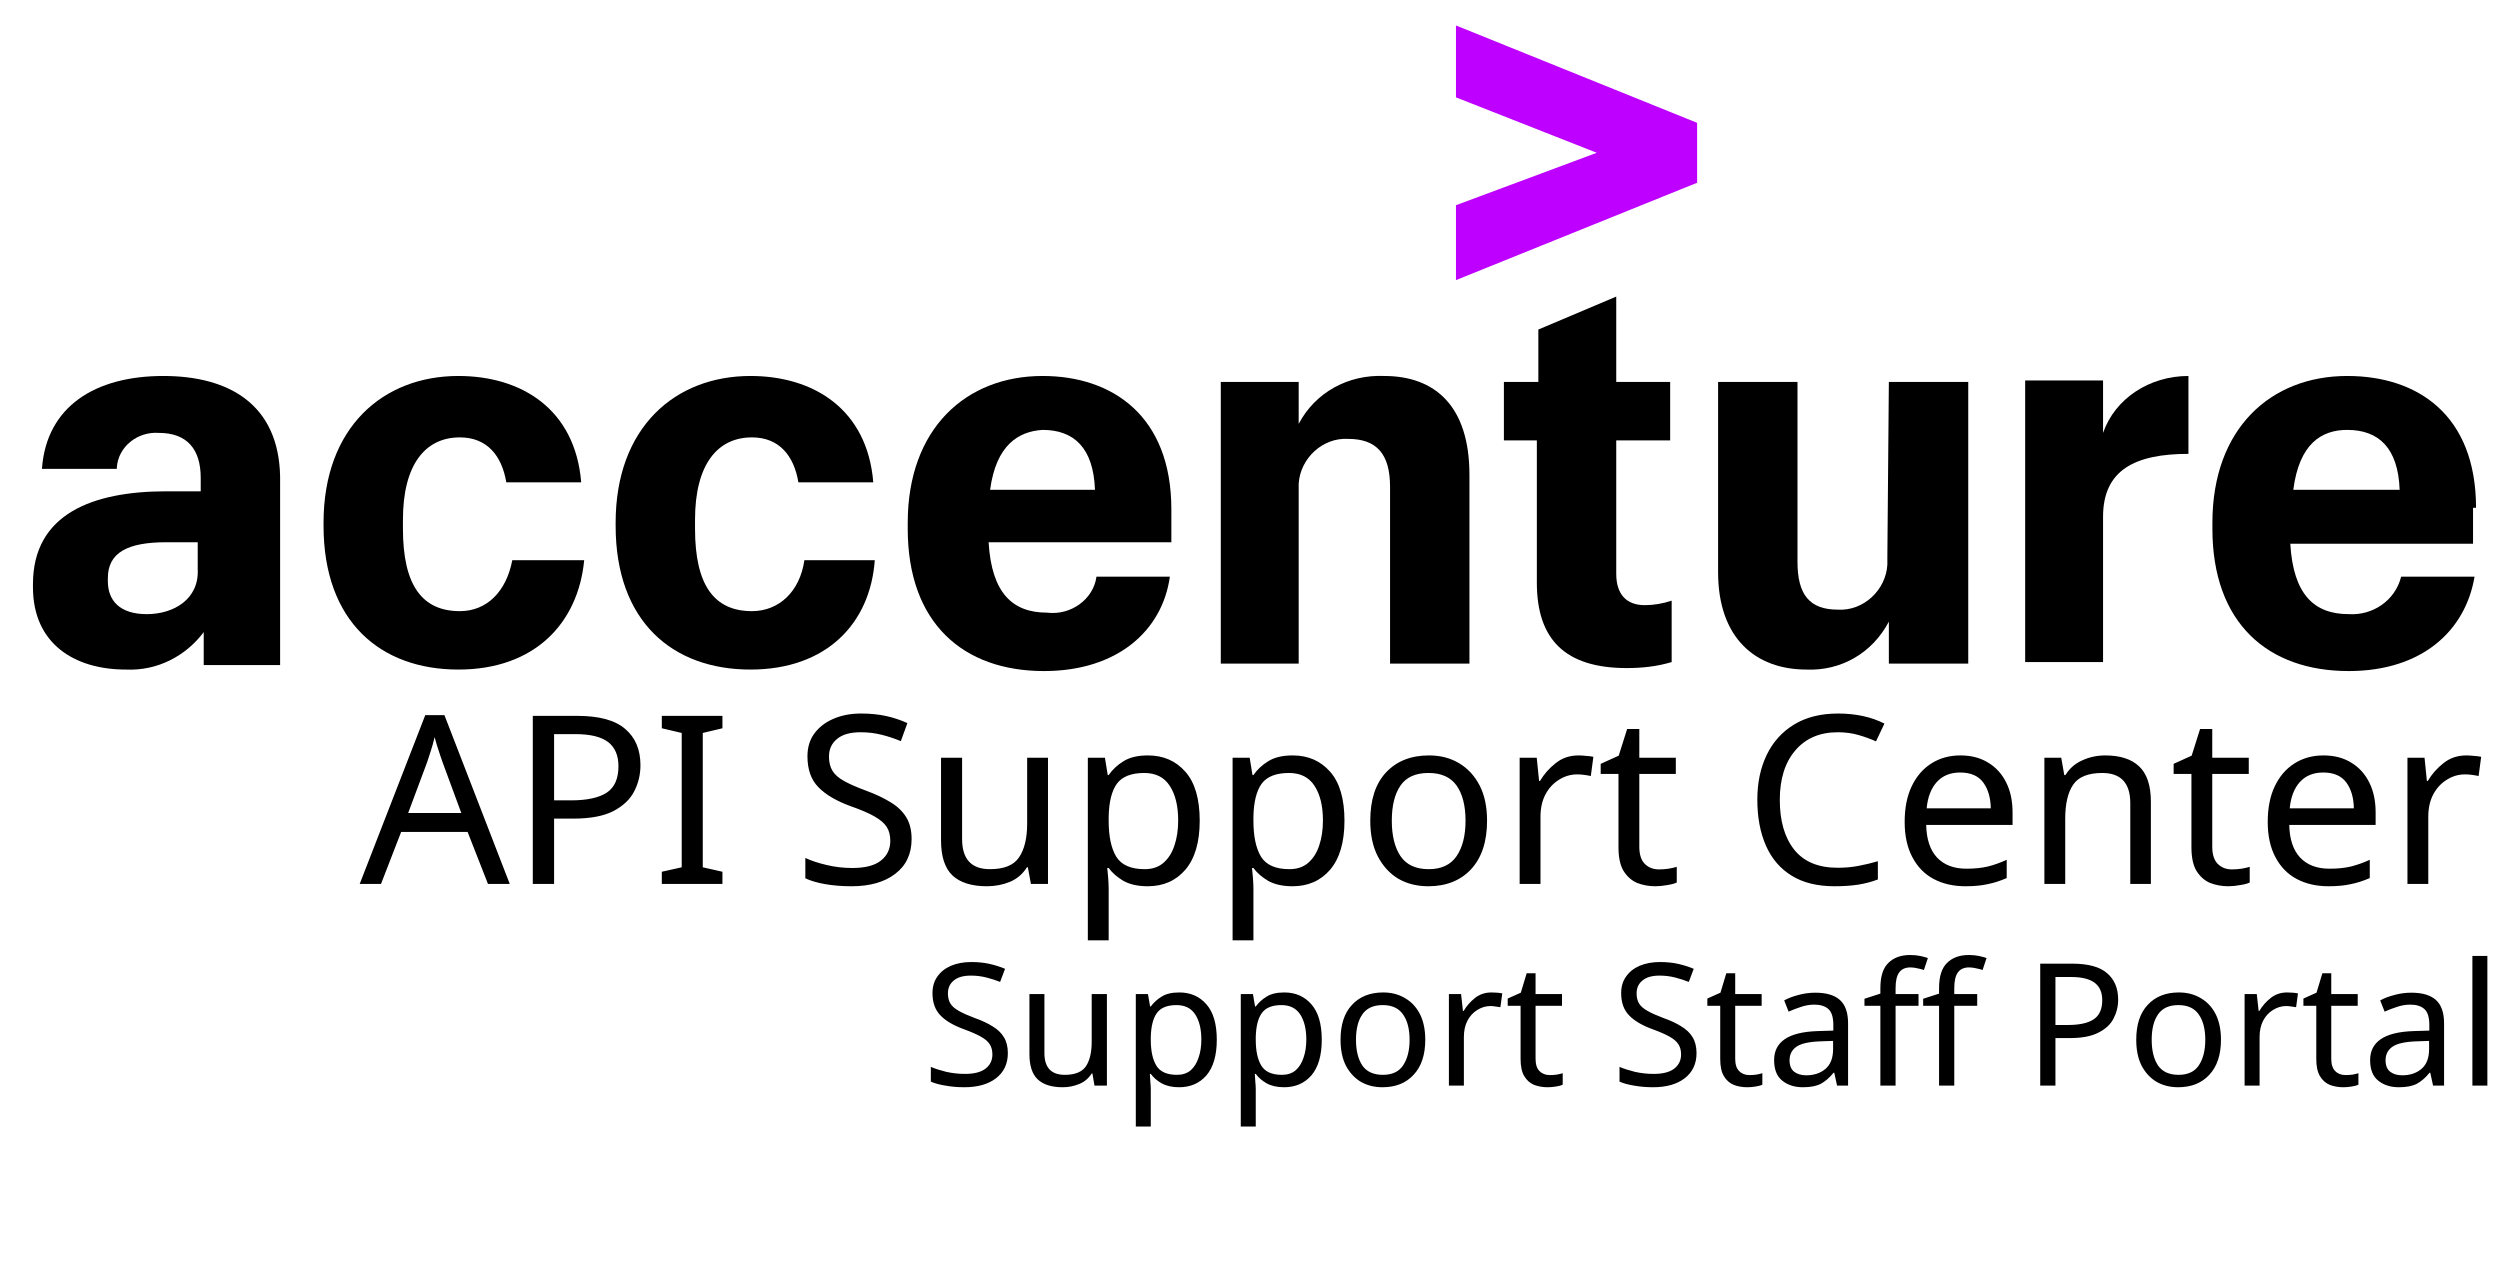
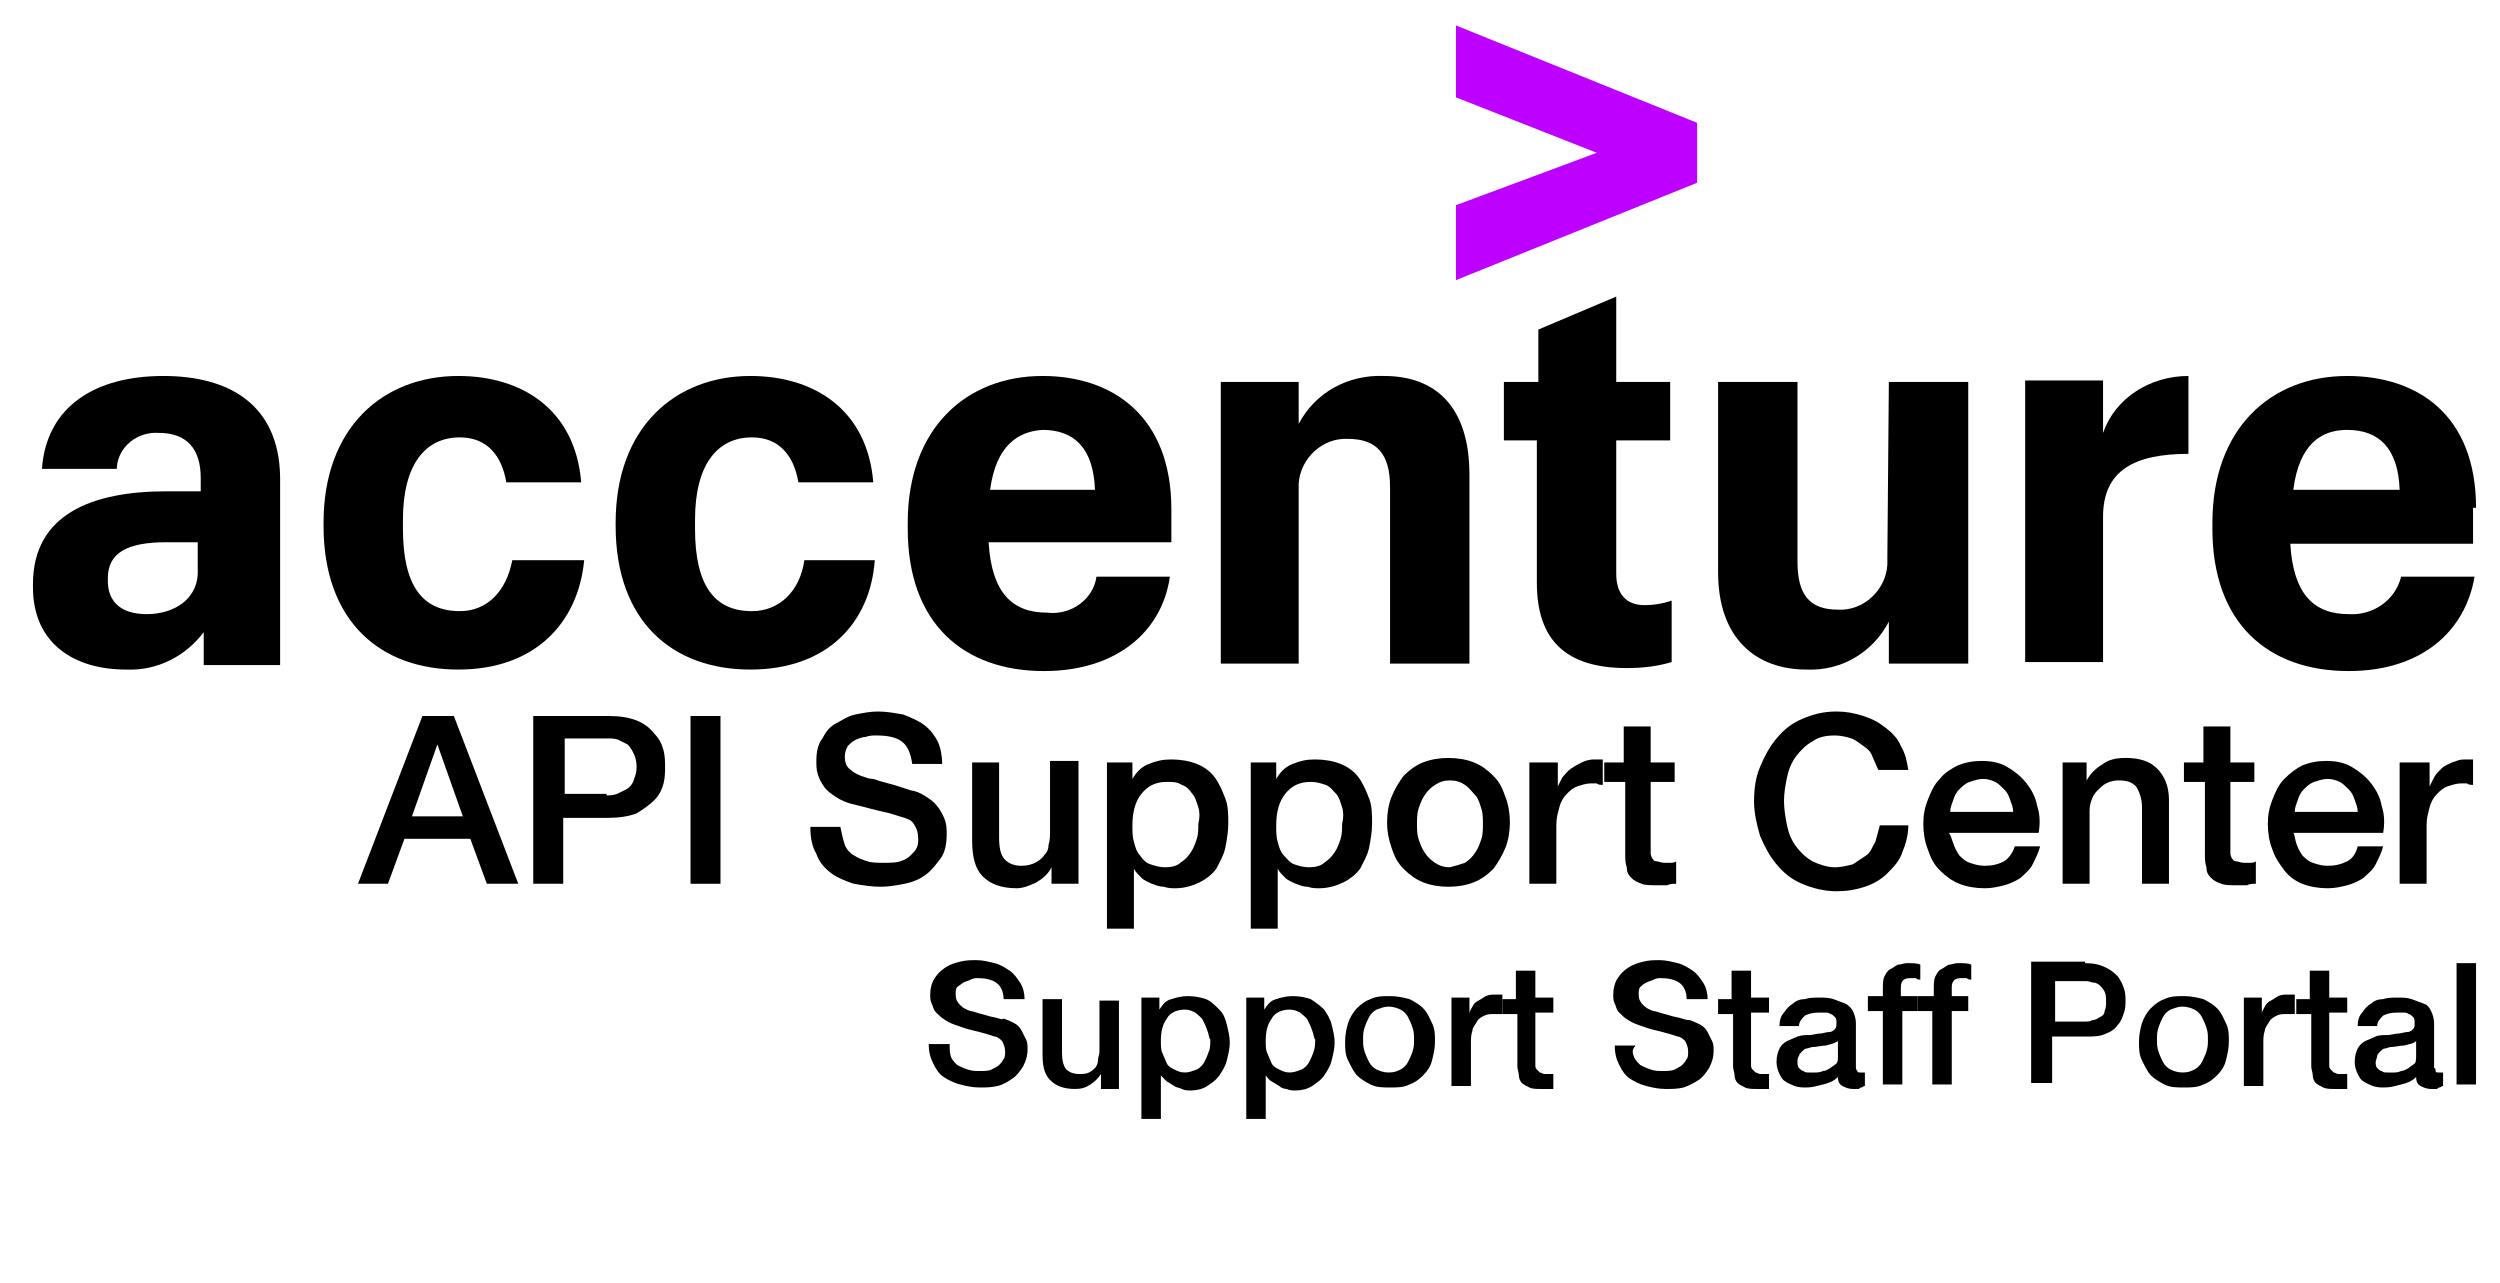
<svg xmlns="http://www.w3.org/2000/svg" version="1.1" id="Layer_1" x="0px" y="0px" viewBox="0 0 166.9 85.6" style="enable-background:new 0 0 166.9 85.6;" xml:space="preserve">
  <style type="text/css">
	.st0{fill:#BD00FF;}
	.st1{fill:#008FFF;}
- 	.st2{font-family:'HelveticaNeue-Medium';}
- 	.st3{font-size:15.709px;}
- 	.st4{font-size:11.392px;}
+ 	.st2{enable-background:new    ;}
</style>
  <polygon class="st0" points="97.2,6.5 106.6,10.2 97.2,13.7 97.2,18.7 113.3,12.2 113.3,8.2 97.2,1.7 " />
  <path d="M10.9,25.1c-4.5,0-7.8,2-8.1,6.2h5v-0.1c0.1-1.4,1.4-2.4,2.8-2.3c1.9,0,2.8,1.1,2.8,3v0.9h-2.3c-4.9,0-8.9,1.5-8.9,6.2v0.2  c0,3.8,2.8,5.5,6.2,5.5l0,0c2.1,0.1,4-0.9,5.2-2.5v2.2h5.1V31.8C18.6,27,15.3,25.1,10.9,25.1z M9.8,41c-1.8,0-2.6-0.9-2.6-2.2v-0.2  c0-1.7,1.3-2.4,3.9-2.4h2.1V38l0,0C13.3,40,11.6,41,9.8,41z" />
  <path d="M30.7,40.8c-2.5,0-3.8-1.7-3.8-5.5v-0.6c0-3.7,1.5-5.5,3.8-5.5c1.8,0,2.8,1.2,3.1,3h5c-0.4-4.9-4-7.1-8.2-7.1  c-5,0-9,3.4-9,9.8v0.2c0,6.4,3.8,9.6,9,9.6l0,0c5.1,0,8-3.1,8.4-7.3h-4.8C33.8,39.5,32.5,40.8,30.7,40.8z" />
  <path d="M50.2,40.8c-2.5,0-3.8-1.7-3.8-5.5v-0.6c0-3.7,1.5-5.5,3.8-5.5c1.8,0,2.8,1.2,3.1,3h5c-0.4-4.9-4-7.1-8.2-7.1  c-5,0-9,3.4-9,9.8v0.2c0,6.4,3.8,9.6,9,9.6l0,0c5.1,0,8-3.1,8.3-7.3h-4.7C53.4,39.5,52,40.8,50.2,40.8z" />
  <path d="M69.9,40.9c-2.3,0-3.7-1.3-3.9-4.7h12.2V34c0-6.2-3.9-8.9-8.6-8.9c-5.1,0-9,3.5-9,9.8v0.4c0,6.3,3.7,9.5,9.1,9.5l0,0  c4.9,0,7.9-2.7,8.4-6.3h-4.9C73,40,71.5,41.1,69.9,40.9z M69.6,28.7c2.1,0,3.4,1.2,3.5,4h-7l0,0l0,0l0,0  C66.5,29.7,68,28.8,69.6,28.7z" />
  <polygon class="st1" points="66.1,32.7 66.1,32.7 66,32.7 " />
  <path d="M92.4,25.1c-2.4-0.1-4.6,1.1-5.7,3.2v-2.8h-5.2v18.8h5.2V32.8c0-0.2,0-0.3,0-0.5c0.1-1.7,1.6-3.1,3.3-3c1.9,0,2.8,1,2.8,3.2  v11.8h5.3V31.7C98.1,27.1,95.8,25.1,92.4,25.1z" />
  <path d="M107.9,38.3v-8.9h3.6v-3.9h-3.6v-5.7l-5.2,2.2v3.5h-2.3v3.9h2.2v9.5c0,3.8,1.9,5.7,6,5.7c1,0,2-0.1,3-0.4v-4.1  c-0.6,0.2-1.2,0.3-1.8,0.3C108.6,40.4,107.9,39.7,107.9,38.3z" />
  <path d="M126,37.2c0,0.2,0,0.3,0,0.5c-0.1,1.7-1.6,3.1-3.3,3c-1.9,0-2.7-1-2.7-3.2v-12h-5.3v12.7c0,4.4,2.5,6.5,5.9,6.5  c2.3,0.1,4.4-1.1,5.5-3.2v2.8h5.3V25.5h-5.3L126,37.2L126,37.2z" />
  <path d="M140.4,28.9v-3.5h-5.2v18.8h5.2v-9.7c0-3.1,2.1-4.2,5.7-4.2v-5.2C143.5,25.1,141.2,26.6,140.4,28.9z" />
  <path d="M165.3,33.9c0-6.2-3.9-8.8-8.6-8.8c-5.1,0-9,3.5-9,9.8v0.4c0,6.3,3.7,9.5,9.1,9.5l0,0c4.9,0,7.8-2.7,8.4-6.3h-4.9  c-0.4,1.6-1.9,2.6-3.5,2.5c-2.3,0-3.7-1.3-3.9-4.7h12.2v-2.4H165.3z M153.1,32.7L153.1,32.7L153.1,32.7c0.4-3.1,1.9-4,3.6-4  c2.1,0,3.4,1.2,3.5,4H153.1L153.1,32.7z" />
  <path class="st1" d="M153.1,32.7L153.1,32.7L153.1,32.7L153.1,32.7z" />
-   <text transform="matrix(1 0 0 1 24.0146 59.01)" class="st2 st3">API Support Center</text>
-   <text transform="matrix(1 0 0 1 61.5648 72.4749)" class="st2 st4">Support Staff Portal</text>
+   <g class="st2">
+     <path d="M30.3,47.8L34.6,59h-2.1l-1.1-3H27l-1.1,3h-2l4.3-11.2H30.3z M30.9,54.5l-1.7-4.8h0l-1.7,4.8H30.9z" />
+     <path d="M40.6,47.8c0.8,0,1.4,0.1,1.9,0.3s0.9,0.5,1.2,0.9c0.3,0.3,0.5,0.7,0.6,1.1s0.1,0.8,0.1,1.1s0,0.7-0.1,1.1   c-0.1,0.4-0.3,0.8-0.6,1.1c-0.3,0.3-0.7,0.6-1.2,0.9c-0.5,0.2-1.2,0.3-1.9,0.3h-3V59h-2V47.8H40.6z M40.5,53.1c0.2,0,0.4,0,0.7-0.1   c0.2-0.1,0.4-0.2,0.6-0.3c0.2-0.1,0.4-0.3,0.5-0.6s0.2-0.5,0.2-0.9c0-0.4-0.1-0.7-0.2-0.9c-0.1-0.2-0.2-0.4-0.4-0.6   c-0.2-0.1-0.4-0.2-0.6-0.3s-0.5-0.1-0.7-0.1h-2.9v3.7H40.5z" />
+     <path d="M48.1,47.8V59h-2V47.8H48.1z" />
+     <path d="M56.4,56.4c0.1,0.3,0.4,0.6,0.6,0.7c0.3,0.2,0.6,0.3,0.9,0.4c0.3,0.1,0.7,0.1,1.1,0.1c0.4,0,0.8,0,1.1-0.1   c0.3-0.1,0.5-0.2,0.7-0.4c0.2-0.2,0.3-0.3,0.4-0.5c0.1-0.2,0.1-0.4,0.1-0.6c0-0.4-0.1-0.7-0.3-1s-0.4-0.3-0.6-0.4   c-0.4-0.1-0.9-0.3-1.4-0.4c-0.5-0.1-1.2-0.3-2-0.5c-0.5-0.1-0.9-0.3-1.2-0.5c-0.3-0.2-0.6-0.4-0.8-0.7c-0.2-0.3-0.3-0.5-0.4-0.8   c-0.1-0.3-0.1-0.6-0.1-0.9c0-0.6,0.1-1.1,0.4-1.5c0.2-0.4,0.5-0.8,0.9-1s0.8-0.5,1.3-0.6c0.5-0.1,1-0.2,1.5-0.2   c0.6,0,1.1,0.1,1.7,0.2c0.5,0.2,1,0.4,1.4,0.7c0.4,0.3,0.7,0.7,0.9,1.1c0.2,0.4,0.3,1,0.3,1.5h-2c-0.1-0.7-0.3-1.2-0.7-1.5   c-0.4-0.3-1-0.4-1.7-0.4c-0.2,0-0.5,0-0.7,0.1c-0.2,0-0.5,0.1-0.7,0.2s-0.4,0.3-0.5,0.4c-0.1,0.2-0.2,0.4-0.2,0.7   c0,0.4,0.1,0.7,0.4,0.9c0.2,0.2,0.6,0.4,1,0.5c0,0,0.2,0.1,0.5,0.1c0.3,0.1,0.6,0.2,1,0.3c0.4,0.1,0.7,0.2,1,0.3   c0.3,0.1,0.6,0.2,0.7,0.2c0.4,0.1,0.7,0.3,1,0.5s0.5,0.4,0.7,0.7c0.2,0.3,0.3,0.5,0.4,0.8c0.1,0.3,0.1,0.6,0.1,0.9   c0,0.6-0.1,1.2-0.4,1.6c-0.3,0.4-0.6,0.8-1,1.1c-0.4,0.3-0.9,0.5-1.4,0.6c-0.5,0.1-1.1,0.2-1.6,0.2c-0.6,0-1.2-0.1-1.8-0.2   c-0.6-0.2-1.1-0.4-1.5-0.7c-0.4-0.3-0.8-0.7-1-1.3c-0.3-0.5-0.4-1.1-0.4-1.8h2C56.2,55.7,56.3,56.1,56.4,56.4z" />
+     <path d="M70.2,59v-1.1h0c-0.2,0.4-0.5,0.7-1,1c-0.4,0.2-0.9,0.4-1.3,0.4c-1.1,0-1.8-0.3-2.3-0.8c-0.5-0.5-0.7-1.3-0.7-2.4v-5.2h1.8   v5c0,0.7,0.1,1.2,0.4,1.5c0.3,0.3,0.7,0.4,1.1,0.4c0.4,0,0.7-0.1,0.9-0.2s0.5-0.3,0.6-0.5c0.2-0.2,0.3-0.4,0.3-0.7   c0.1-0.3,0.1-0.6,0.1-0.9v-4.7H72V59H70.2z" />
+     <path d="M75.6,50.9V52h0c0.3-0.5,0.6-0.8,1.1-1s0.9-0.3,1.5-0.3c0.6,0,1.2,0.1,1.7,0.3c0.5,0.2,0.9,0.5,1.2,0.9   c0.3,0.4,0.5,0.9,0.7,1.4s0.2,1.1,0.2,1.7c0,0.5-0.1,1.1-0.2,1.6c-0.1,0.5-0.4,1-0.6,1.4c-0.3,0.4-0.7,0.7-1.1,0.9   c-0.4,0.2-1,0.4-1.6,0.4c-0.3,0-0.5,0-0.8-0.1c-0.3,0-0.5-0.1-0.8-0.2c-0.2-0.1-0.5-0.2-0.7-0.4c-0.2-0.2-0.4-0.4-0.5-0.6h0V62   h-1.8V50.9H75.6z M80,53.9c-0.1-0.3-0.2-0.7-0.4-0.9c-0.2-0.3-0.4-0.5-0.7-0.6c-0.3-0.2-0.6-0.2-1-0.2c-0.8,0-1.3,0.3-1.7,0.8   c-0.4,0.5-0.6,1.2-0.6,2.1c0,0.4,0,0.8,0.1,1.1c0.1,0.4,0.2,0.7,0.4,0.9c0.2,0.3,0.4,0.5,0.7,0.6c0.3,0.1,0.6,0.2,1,0.2   c0.4,0,0.8-0.1,1-0.3c0.3-0.2,0.5-0.4,0.7-0.7c0.2-0.3,0.3-0.6,0.4-0.9s0.1-0.7,0.1-1C80.1,54.6,80.1,54.2,80,53.9z" />
+     <path d="M85.2,50.9V52h0c0.3-0.5,0.6-0.8,1.1-1c0.5-0.2,0.9-0.3,1.5-0.3c0.6,0,1.2,0.1,1.7,0.3c0.5,0.2,0.9,0.5,1.2,0.9   c0.3,0.4,0.5,0.9,0.7,1.4s0.2,1.1,0.2,1.7c0,0.5-0.1,1.1-0.2,1.6c-0.1,0.5-0.4,1-0.6,1.4c-0.3,0.4-0.7,0.7-1.1,0.9   c-0.4,0.2-1,0.4-1.6,0.4c-0.3,0-0.5,0-0.8-0.1c-0.3,0-0.5-0.1-0.8-0.2c-0.2-0.1-0.5-0.2-0.7-0.4s-0.4-0.4-0.5-0.6h0V62h-1.8V50.9   H85.2z M89.6,53.9c-0.1-0.3-0.2-0.7-0.4-0.9s-0.4-0.5-0.7-0.6s-0.6-0.2-1-0.2c-0.8,0-1.3,0.3-1.7,0.8c-0.4,0.5-0.6,1.2-0.6,2.1   c0,0.4,0,0.8,0.1,1.1c0.1,0.4,0.2,0.7,0.4,0.9s0.4,0.5,0.7,0.6c0.3,0.1,0.6,0.2,1,0.2c0.4,0,0.8-0.1,1-0.3c0.3-0.2,0.5-0.4,0.7-0.7   c0.2-0.3,0.3-0.6,0.4-0.9c0.1-0.3,0.1-0.7,0.1-1C89.7,54.6,89.7,54.2,89.6,53.9z" />
+     <path d="M95,58.9c-0.5-0.2-0.9-0.5-1.3-0.9c-0.4-0.4-0.6-0.8-0.8-1.4s-0.3-1.1-0.3-1.7c0-0.6,0.1-1.2,0.3-1.7   c0.2-0.5,0.5-1,0.8-1.4c0.4-0.4,0.8-0.7,1.3-0.9c0.5-0.2,1.1-0.3,1.7-0.3c0.6,0,1.2,0.1,1.7,0.3s0.9,0.5,1.3,0.9   c0.4,0.4,0.6,0.8,0.8,1.4c0.2,0.5,0.3,1.1,0.3,1.7c0,0.6-0.1,1.2-0.3,1.7c-0.2,0.5-0.5,1-0.8,1.4c-0.4,0.4-0.8,0.7-1.3,0.9   s-1.1,0.3-1.7,0.3C96.1,59.2,95.5,59.1,95,58.9z M97.8,57.6c0.3-0.2,0.5-0.4,0.7-0.7s0.3-0.6,0.4-0.9c0.1-0.3,0.1-0.7,0.1-1   c0-0.3,0-0.7-0.1-1c-0.1-0.3-0.2-0.7-0.4-0.9s-0.4-0.5-0.7-0.7c-0.3-0.2-0.6-0.3-1-0.3c-0.4,0-0.7,0.1-1,0.3   c-0.3,0.2-0.5,0.4-0.7,0.7s-0.3,0.6-0.4,0.9c-0.1,0.3-0.1,0.7-0.1,1c0,0.4,0,0.7,0.1,1c0.1,0.3,0.2,0.6,0.4,0.9s0.4,0.5,0.7,0.7   c0.3,0.2,0.6,0.3,1,0.3C97.2,57.8,97.5,57.7,97.8,57.6z" />
+     <path d="M104,50.9v1.6h0c0.1-0.2,0.2-0.4,0.3-0.6c0.2-0.2,0.3-0.4,0.6-0.6s0.5-0.3,0.7-0.4s0.5-0.2,0.8-0.2c0.2,0,0.4,0,0.4,0   c0.1,0,0.2,0,0.2,0v1.7c-0.1,0-0.3,0-0.4-0.1c-0.1,0-0.3,0-0.4,0c-0.3,0-0.6,0.1-0.9,0.2c-0.3,0.1-0.5,0.3-0.7,0.5   c-0.2,0.2-0.4,0.5-0.5,0.9s-0.2,0.7-0.2,1.2V59h-1.8v-8.1H104z" />
+     <path d="M108.4,50.9v-2.4h1.8v2.4h1.6v1.3h-1.6v4.3c0,0.2,0,0.4,0,0.5c0,0.1,0.1,0.3,0.1,0.3c0.1,0.1,0.1,0.2,0.3,0.2   c0.1,0,0.3,0.1,0.5,0.1c0.1,0,0.3,0,0.4,0c0.1,0,0.3,0,0.4-0.1V59c-0.2,0-0.4,0-0.6,0.1c-0.2,0-0.4,0-0.6,0c-0.5,0-0.9,0-1.1-0.1   c-0.3-0.1-0.5-0.2-0.7-0.4s-0.3-0.4-0.3-0.7c-0.1-0.3-0.1-0.6-0.1-0.9v-4.8h-1.4v-1.3H108.4z" />
+     <path d="M125,50.5c-0.1-0.3-0.3-0.5-0.6-0.7s-0.5-0.4-0.8-0.5c-0.3-0.1-0.7-0.2-1.1-0.2c-0.6,0-1.1,0.1-1.5,0.4   c-0.4,0.2-0.8,0.6-1.1,1s-0.5,0.9-0.6,1.4s-0.2,1-0.2,1.6c0,0.5,0.1,1.1,0.2,1.6s0.3,1,0.6,1.4s0.6,0.7,1.1,1   c0.4,0.2,1,0.4,1.5,0.4c0.4,0,0.8-0.1,1.2-0.2c0.3-0.2,0.6-0.4,0.9-0.6s0.4-0.6,0.6-0.9c0.1-0.4,0.2-0.7,0.3-1.1h1.9   c0,0.7-0.2,1.3-0.4,1.8c-0.2,0.6-0.6,1-1,1.4s-0.9,0.7-1.5,0.9c-0.6,0.2-1.2,0.3-1.9,0.3c-0.8,0-1.6-0.2-2.3-0.5   c-0.7-0.3-1.2-0.7-1.7-1.3s-0.8-1.2-1.1-1.9c-0.2-0.7-0.4-1.5-0.4-2.3c0-0.8,0.1-1.6,0.4-2.3s0.6-1.3,1.1-1.9s1-1,1.7-1.3   c0.7-0.3,1.4-0.5,2.3-0.5c0.6,0,1.2,0.1,1.8,0.3c0.6,0.2,1,0.4,1.5,0.8c0.4,0.3,0.8,0.7,1,1.2c0.3,0.5,0.4,1,0.5,1.6h-2   C125.2,51,125.1,50.7,125,50.5z" />
+     <path d="M130.4,56.3c0.1,0.3,0.2,0.5,0.4,0.8c0.2,0.2,0.4,0.4,0.7,0.5s0.6,0.2,1,0.2c0.5,0,0.9-0.1,1.3-0.3c0.3-0.2,0.6-0.6,0.7-1   h1.7c-0.1,0.4-0.3,0.8-0.5,1.2s-0.5,0.6-0.8,0.9c-0.3,0.2-0.7,0.4-1.1,0.5c-0.4,0.1-0.8,0.2-1.3,0.2c-0.6,0-1.2-0.1-1.7-0.3   c-0.5-0.2-0.9-0.5-1.3-0.9s-0.6-0.8-0.8-1.4c-0.2-0.5-0.3-1.1-0.3-1.7c0-0.6,0.1-1.1,0.3-1.6c0.2-0.5,0.4-1,0.8-1.4   c0.3-0.4,0.8-0.7,1.2-0.9c0.5-0.2,1-0.3,1.6-0.3c0.6,0,1.2,0.1,1.7,0.4c0.5,0.3,0.9,0.6,1.3,1.1c0.3,0.4,0.6,0.9,0.7,1.5   c0.2,0.6,0.2,1.2,0.1,1.8h-6C130.2,55.7,130.3,56,130.4,56.3z M134.2,53.4c-0.1-0.3-0.2-0.5-0.4-0.7c-0.2-0.2-0.4-0.4-0.6-0.5   c-0.2-0.1-0.5-0.2-0.8-0.2c-0.3,0-0.6,0.1-0.9,0.2c-0.3,0.1-0.5,0.3-0.7,0.5c-0.2,0.2-0.3,0.4-0.4,0.7c-0.1,0.3-0.2,0.5-0.2,0.8   h4.2C134.4,53.9,134.3,53.7,134.2,53.4z" />
+     <path d="M139.3,50.9v1.2l0,0c0.3-0.5,0.6-0.8,1.1-1.1c0.4-0.3,0.9-0.4,1.5-0.4c0.9,0,1.6,0.2,2.1,0.7c0.5,0.5,0.8,1.2,0.8,2.1V59   h-1.8v-5.1c0-0.6-0.2-1.1-0.4-1.4c-0.3-0.3-0.6-0.4-1.2-0.4c-0.3,0-0.6,0.1-0.8,0.2c-0.2,0.1-0.4,0.3-0.6,0.5   c-0.2,0.2-0.3,0.4-0.4,0.7c-0.1,0.3-0.1,0.5-0.1,0.8V59h-1.8v-8.1H139.3z" />
+     <path d="M147.1,50.9v-2.4h1.8v2.4h1.6v1.3h-1.6v4.3c0,0.2,0,0.4,0,0.5c0,0.1,0.1,0.3,0.1,0.3c0.1,0.1,0.1,0.2,0.3,0.2   c0.1,0,0.3,0.1,0.5,0.1c0.1,0,0.3,0,0.4,0c0.1,0,0.3,0,0.4-0.1V59c-0.2,0-0.4,0-0.6,0.1c-0.2,0-0.4,0-0.6,0c-0.5,0-0.9,0-1.1-0.1   c-0.3-0.1-0.5-0.2-0.7-0.4s-0.3-0.4-0.3-0.7c-0.1-0.3-0.1-0.6-0.1-0.9v-4.8h-1.4v-1.3H147.1z" />
+     <path d="M153.3,56.3c0.1,0.3,0.2,0.5,0.4,0.8c0.2,0.2,0.4,0.4,0.7,0.5s0.6,0.2,1,0.2c0.5,0,0.9-0.1,1.3-0.3s0.6-0.6,0.7-1h1.7   c-0.1,0.4-0.3,0.8-0.5,1.2s-0.5,0.6-0.8,0.9c-0.3,0.2-0.7,0.4-1.1,0.5c-0.4,0.1-0.8,0.2-1.3,0.2c-0.6,0-1.2-0.1-1.7-0.3   c-0.5-0.2-0.9-0.5-1.2-0.9c-0.3-0.4-0.6-0.8-0.8-1.4c-0.2-0.5-0.3-1.1-0.3-1.7c0-0.6,0.1-1.1,0.3-1.6s0.4-1,0.8-1.4   s0.8-0.7,1.2-0.9c0.5-0.2,1-0.3,1.6-0.3c0.6,0,1.2,0.1,1.7,0.4c0.5,0.3,0.9,0.6,1.3,1.1c0.3,0.4,0.6,0.9,0.7,1.5   c0.2,0.6,0.2,1.2,0.1,1.8h-6C153.2,55.7,153.2,56,153.3,56.3z M157.2,53.4c-0.1-0.3-0.2-0.5-0.4-0.7c-0.2-0.2-0.4-0.4-0.6-0.5   c-0.2-0.1-0.5-0.2-0.8-0.2c-0.3,0-0.6,0.1-0.9,0.2c-0.3,0.1-0.5,0.3-0.7,0.5c-0.2,0.2-0.3,0.4-0.4,0.7c-0.1,0.3-0.2,0.5-0.2,0.8   h4.2C157.4,53.9,157.3,53.7,157.2,53.4z" />
+     <path d="M162.2,50.9v1.6h0c0.1-0.2,0.2-0.4,0.3-0.6s0.3-0.4,0.5-0.6s0.5-0.3,0.7-0.4c0.3-0.1,0.5-0.2,0.8-0.2c0.2,0,0.4,0,0.4,0   c0.1,0,0.2,0,0.2,0v1.7c-0.1,0-0.3,0-0.4-0.1c-0.1,0-0.3,0-0.4,0c-0.3,0-0.6,0.1-0.9,0.2c-0.3,0.1-0.5,0.3-0.7,0.5   c-0.2,0.2-0.4,0.5-0.5,0.9s-0.2,0.7-0.2,1.2V59h-1.8v-8.1H162.2z" />
+   </g>
+   <g class="st2">
+     <path d="M63.5,70.6c0.1,0.2,0.3,0.4,0.4,0.5c0.2,0.1,0.4,0.2,0.7,0.3s0.5,0.1,0.8,0.1c0.3,0,0.6,0,0.8-0.1c0.2-0.1,0.4-0.2,0.5-0.3   s0.2-0.2,0.3-0.4c0.1-0.1,0.1-0.3,0.1-0.5c0-0.3-0.1-0.5-0.2-0.7c-0.1-0.1-0.3-0.3-0.5-0.3c-0.3-0.1-0.6-0.2-1-0.3   s-0.9-0.2-1.4-0.4c-0.3-0.1-0.6-0.2-0.9-0.4s-0.4-0.3-0.6-0.5s-0.2-0.4-0.3-0.6c-0.1-0.2-0.1-0.4-0.1-0.6c0-0.4,0.1-0.8,0.3-1.1   c0.2-0.3,0.4-0.5,0.7-0.7s0.6-0.3,1-0.4c0.4-0.1,0.7-0.1,1.1-0.1c0.4,0,0.8,0.1,1.2,0.2s0.7,0.3,1,0.5c0.3,0.2,0.5,0.5,0.7,0.8   c0.2,0.3,0.3,0.7,0.3,1.1h-1.4c0-0.5-0.2-0.9-0.5-1.1c-0.3-0.2-0.7-0.3-1.2-0.3c-0.2,0-0.3,0-0.5,0.1s-0.3,0.1-0.5,0.2   c-0.1,0.1-0.3,0.2-0.4,0.3c-0.1,0.1-0.1,0.3-0.1,0.5c0,0.3,0.1,0.5,0.3,0.7c0.2,0.2,0.4,0.3,0.7,0.4c0,0,0.1,0,0.4,0.1   s0.4,0.1,0.7,0.2c0.3,0.1,0.5,0.1,0.8,0.2S66.9,68,67,68c0.3,0.1,0.5,0.2,0.7,0.3c0.2,0.1,0.4,0.3,0.5,0.5c0.1,0.2,0.2,0.4,0.3,0.6   s0.1,0.4,0.1,0.6c0,0.5-0.1,0.8-0.3,1.2c-0.2,0.3-0.4,0.6-0.7,0.8c-0.3,0.2-0.6,0.4-1,0.5c-0.4,0.1-0.8,0.1-1.2,0.1   c-0.5,0-0.9-0.1-1.3-0.2c-0.4-0.1-0.8-0.3-1.1-0.5c-0.3-0.2-0.5-0.5-0.7-0.9c-0.2-0.4-0.3-0.8-0.3-1.3h1.4   C63.4,70.1,63.4,70.3,63.5,70.6z" />
+     <path d="M73.5,72.5v-0.8h0c-0.2,0.3-0.4,0.5-0.7,0.7c-0.3,0.2-0.6,0.3-1,0.3c-0.8,0-1.3-0.2-1.7-0.6s-0.5-1-0.5-1.7v-3.7h1.3v3.6   c0,0.5,0.1,0.9,0.3,1.1c0.2,0.2,0.5,0.3,0.8,0.3c0.3,0,0.5,0,0.7-0.1c0.2-0.1,0.3-0.2,0.4-0.3c0.1-0.1,0.2-0.3,0.2-0.5   s0.1-0.4,0.1-0.6v-3.4h1.3v5.9H73.5z" />
+     <path d="M77.4,66.6v0.8h0c0.2-0.3,0.4-0.6,0.8-0.7c0.3-0.1,0.7-0.2,1.1-0.2c0.5,0,0.9,0.1,1.2,0.2s0.6,0.4,0.9,0.7s0.4,0.6,0.5,1   c0.1,0.4,0.2,0.8,0.2,1.2c0,0.4-0.1,0.8-0.2,1.2c-0.1,0.4-0.3,0.7-0.5,1c-0.2,0.3-0.5,0.5-0.8,0.7s-0.7,0.3-1.1,0.3   c-0.2,0-0.4,0-0.6-0.1s-0.4-0.1-0.5-0.2c-0.2-0.1-0.3-0.2-0.5-0.3c-0.1-0.1-0.3-0.3-0.4-0.4h0v2.9h-1.3v-8.1H77.4z M80.6,68.8   c-0.1-0.3-0.2-0.5-0.3-0.7c-0.1-0.2-0.3-0.3-0.5-0.5c-0.2-0.1-0.4-0.2-0.7-0.2c-0.5,0-1,0.2-1.2,0.6c-0.3,0.4-0.4,0.9-0.4,1.5   c0,0.3,0,0.6,0.1,0.8s0.2,0.5,0.3,0.7c0.1,0.2,0.3,0.3,0.5,0.4c0.2,0.1,0.4,0.2,0.7,0.2c0.3,0,0.5-0.1,0.8-0.2   c0.2-0.1,0.4-0.3,0.5-0.5c0.1-0.2,0.2-0.4,0.3-0.7c0.1-0.2,0.1-0.5,0.1-0.8C80.7,69.3,80.7,69,80.6,68.8z" />
+     <path d="M84.4,66.6v0.8h0c0.2-0.3,0.4-0.6,0.8-0.7c0.3-0.1,0.7-0.2,1.1-0.2c0.5,0,0.9,0.1,1.2,0.2c0.3,0.2,0.6,0.4,0.9,0.7   c0.2,0.3,0.4,0.6,0.5,1s0.2,0.8,0.2,1.2c0,0.4-0.1,0.8-0.2,1.2c-0.1,0.4-0.3,0.7-0.5,1c-0.2,0.3-0.5,0.5-0.8,0.7s-0.7,0.3-1.1,0.3   c-0.2,0-0.4,0-0.6-0.1c-0.2,0-0.4-0.1-0.5-0.2c-0.2-0.1-0.3-0.2-0.5-0.3s-0.3-0.3-0.4-0.4h0v2.9h-1.3v-8.1H84.4z M87.6,68.8   c-0.1-0.3-0.2-0.5-0.3-0.7c-0.1-0.2-0.3-0.3-0.5-0.5c-0.2-0.1-0.4-0.2-0.7-0.2c-0.5,0-1,0.2-1.2,0.6c-0.3,0.4-0.4,0.9-0.4,1.5   c0,0.3,0,0.6,0.1,0.8s0.2,0.5,0.3,0.7c0.1,0.2,0.3,0.3,0.5,0.4c0.2,0.1,0.4,0.2,0.7,0.2c0.3,0,0.5-0.1,0.8-0.2   c0.2-0.1,0.4-0.3,0.5-0.5c0.1-0.2,0.2-0.4,0.3-0.7s0.1-0.5,0.1-0.8C87.7,69.3,87.7,69,87.6,68.8z" />
+     <path d="M91.5,72.4c-0.4-0.2-0.7-0.4-0.9-0.6s-0.4-0.6-0.6-1s-0.2-0.8-0.2-1.3c0-0.4,0.1-0.9,0.2-1.2s0.3-0.7,0.6-1   s0.6-0.5,0.9-0.6c0.4-0.2,0.8-0.2,1.3-0.2c0.5,0,0.9,0.1,1.3,0.2c0.4,0.2,0.7,0.4,0.9,0.6c0.3,0.3,0.4,0.6,0.6,1s0.2,0.8,0.2,1.2   c0,0.5-0.1,0.9-0.2,1.3s-0.3,0.7-0.6,1c-0.3,0.3-0.6,0.5-0.9,0.6c-0.4,0.2-0.8,0.2-1.3,0.2C92.3,72.6,91.9,72.6,91.5,72.4z    M93.5,71.4c0.2-0.1,0.4-0.3,0.5-0.5s0.2-0.4,0.3-0.7s0.1-0.5,0.1-0.8c0-0.3,0-0.5-0.1-0.8c-0.1-0.3-0.2-0.5-0.3-0.7   c-0.1-0.2-0.3-0.4-0.5-0.5c-0.2-0.1-0.5-0.2-0.8-0.2c-0.3,0-0.5,0.1-0.8,0.2c-0.2,0.1-0.4,0.3-0.5,0.5c-0.1,0.2-0.2,0.4-0.3,0.7   c-0.1,0.3-0.1,0.5-0.1,0.8c0,0.3,0,0.5,0.1,0.8s0.2,0.5,0.3,0.7c0.1,0.2,0.3,0.4,0.5,0.5c0.2,0.1,0.5,0.2,0.8,0.2   C93.1,71.6,93.3,71.5,93.5,71.4z" />
+     <path d="M98.1,66.6v1.1h0c0-0.2,0.1-0.3,0.2-0.5c0.1-0.2,0.2-0.3,0.4-0.4c0.2-0.1,0.3-0.2,0.5-0.3c0.2-0.1,0.4-0.1,0.6-0.1   c0.2,0,0.3,0,0.3,0c0.1,0,0.1,0,0.2,0v1.3c-0.1,0-0.2,0-0.3,0c-0.1,0-0.2,0-0.3,0c-0.2,0-0.4,0-0.6,0.1c-0.2,0.1-0.4,0.2-0.5,0.4   s-0.3,0.4-0.3,0.6c-0.1,0.3-0.1,0.5-0.1,0.9v2.8h-1.3v-5.9H98.1z" />
+     <path d="M101.2,66.6v-1.8h1.3v1.8h1.2v1h-1.2v3.1c0,0.1,0,0.3,0,0.4s0,0.2,0.1,0.3s0.1,0.1,0.2,0.2c0.1,0,0.2,0.1,0.3,0.1   c0.1,0,0.2,0,0.3,0c0.1,0,0.2,0,0.3,0v1c-0.1,0-0.3,0-0.4,0s-0.3,0-0.4,0c-0.3,0-0.6,0-0.8-0.1s-0.4-0.2-0.5-0.3   c-0.1-0.1-0.2-0.3-0.2-0.5s-0.1-0.4-0.1-0.6v-3.5h-1v-1H101.2z" />
+     <path d="M109.1,70.6c0.1,0.2,0.3,0.4,0.4,0.5c0.2,0.1,0.4,0.2,0.7,0.3s0.5,0.1,0.8,0.1c0.3,0,0.6,0,0.8-0.1s0.4-0.2,0.5-0.3   s0.2-0.2,0.3-0.4c0.1-0.1,0.1-0.3,0.1-0.5c0-0.3-0.1-0.5-0.2-0.7c-0.1-0.1-0.3-0.3-0.5-0.3c-0.3-0.1-0.6-0.2-1-0.3   s-0.9-0.2-1.4-0.4c-0.3-0.1-0.6-0.2-0.9-0.4c-0.2-0.1-0.4-0.3-0.6-0.5s-0.2-0.4-0.3-0.6s-0.1-0.4-0.1-0.6c0-0.4,0.1-0.8,0.3-1.1   c0.2-0.3,0.4-0.5,0.7-0.7s0.6-0.3,1-0.4c0.4-0.1,0.7-0.1,1.1-0.1c0.4,0,0.8,0.1,1.2,0.2s0.7,0.3,1,0.5c0.3,0.2,0.5,0.5,0.7,0.8   c0.2,0.3,0.3,0.7,0.3,1.1h-1.4c0-0.5-0.2-0.9-0.5-1.1c-0.3-0.2-0.7-0.3-1.2-0.3c-0.2,0-0.3,0-0.5,0.1s-0.3,0.1-0.5,0.2   s-0.3,0.2-0.4,0.3c-0.1,0.1-0.1,0.3-0.1,0.5c0,0.3,0.1,0.5,0.3,0.7c0.2,0.2,0.4,0.3,0.7,0.4c0,0,0.1,0,0.4,0.1s0.4,0.1,0.7,0.2   c0.3,0.1,0.5,0.1,0.8,0.2s0.4,0.1,0.5,0.1c0.3,0.1,0.5,0.2,0.7,0.3s0.4,0.3,0.5,0.5c0.1,0.2,0.2,0.4,0.3,0.6s0.1,0.4,0.1,0.6   c0,0.5-0.1,0.8-0.3,1.2c-0.2,0.3-0.4,0.6-0.7,0.8c-0.3,0.2-0.7,0.4-1,0.5c-0.4,0.1-0.8,0.1-1.2,0.1c-0.5,0-0.9-0.1-1.3-0.2   c-0.4-0.1-0.8-0.3-1.1-0.5c-0.3-0.2-0.5-0.5-0.7-0.9c-0.2-0.4-0.3-0.8-0.3-1.3h1.4C108.9,70.1,109,70.3,109.1,70.6z" />
+     <path d="M115.6,66.6v-1.8h1.3v1.8h1.2v1h-1.2v3.1c0,0.1,0,0.3,0,0.4c0,0.1,0,0.2,0.1,0.3s0.1,0.1,0.2,0.2c0.1,0,0.2,0.1,0.3,0.1   c0.1,0,0.2,0,0.3,0s0.2,0,0.3,0v1c-0.1,0-0.3,0-0.4,0s-0.3,0-0.4,0c-0.3,0-0.6,0-0.8-0.1s-0.4-0.2-0.5-0.3   c-0.1-0.1-0.2-0.3-0.2-0.5s-0.1-0.4-0.1-0.6v-3.5h-1v-1H115.6z" />
+     <path d="M124,71.5c0,0.1,0.1,0.1,0.2,0.1h0.1c0.1,0,0.1,0,0.2,0v0.9c0,0-0.1,0-0.2,0.1c-0.1,0-0.1,0-0.2,0.1c-0.1,0-0.2,0-0.2,0   s-0.1,0-0.2,0c-0.3,0-0.5-0.1-0.7-0.2s-0.3-0.3-0.3-0.6c-0.3,0.3-0.6,0.4-1,0.5c-0.4,0.1-0.7,0.2-1.1,0.2c-0.3,0-0.5,0-0.8-0.1   c-0.2-0.1-0.5-0.2-0.6-0.3c-0.2-0.1-0.3-0.3-0.4-0.5c-0.1-0.2-0.2-0.5-0.2-0.8c0-0.4,0.1-0.7,0.2-0.9c0.1-0.2,0.3-0.4,0.5-0.5   c0.2-0.1,0.5-0.2,0.7-0.3c0.3-0.1,0.5-0.1,0.8-0.1c0.2,0,0.5-0.1,0.7-0.1c0.2,0,0.4-0.1,0.6-0.1c0.2,0,0.3-0.1,0.4-0.2   c0.1-0.1,0.1-0.2,0.1-0.4c0-0.2,0-0.3-0.1-0.4c-0.1-0.1-0.2-0.2-0.3-0.2c-0.1-0.1-0.2-0.1-0.4-0.1c-0.1,0-0.3,0-0.4,0   c-0.4,0-0.7,0.1-0.9,0.2c-0.2,0.2-0.4,0.4-0.4,0.7h-1.3c0-0.4,0.1-0.7,0.3-0.9c0.2-0.3,0.4-0.5,0.6-0.6c0.2-0.2,0.5-0.3,0.8-0.3   c0.3-0.1,0.6-0.1,1-0.1c0.3,0,0.6,0,0.9,0.1c0.3,0.1,0.5,0.2,0.8,0.3c0.2,0.1,0.4,0.3,0.5,0.5s0.2,0.5,0.2,0.8v3   C123.9,71.3,123.9,71.4,124,71.5z M121.9,69.8c-0.3,0-0.6,0.1-0.9,0.1c-0.1,0-0.3,0.1-0.4,0.1s-0.2,0.1-0.3,0.2   c-0.1,0.1-0.2,0.2-0.2,0.3c-0.1,0.1-0.1,0.3-0.1,0.4c0,0.1,0,0.3,0.1,0.4c0.1,0.1,0.2,0.2,0.3,0.2c0.1,0.1,0.2,0.1,0.4,0.1   s0.3,0,0.4,0c0.1,0,0.3,0,0.5-0.1c0.2,0,0.3-0.1,0.5-0.2c0.1-0.1,0.3-0.2,0.4-0.3c0.1-0.1,0.1-0.3,0.1-0.5v-1   C122.4,69.7,122.2,69.7,121.9,69.8z" />
+     <path d="M125.7,66.6v-0.5c0-0.4,0-0.7,0.1-0.9s0.2-0.4,0.4-0.5c0.2-0.1,0.3-0.2,0.5-0.3c0.2,0,0.4-0.1,0.6-0.1c0.4,0,0.7,0,0.9,0.1   v1c-0.1,0-0.2,0-0.3-0.1c-0.1,0-0.2,0-0.3,0c-0.2,0-0.3,0-0.5,0.1c-0.1,0.1-0.2,0.2-0.2,0.5v0.6h1.1v1H127v4.9h-1.3v-4.9h-1v-1   H125.7z" />
+     <path d="M129.1,66.6v-0.5c0-0.4,0-0.7,0.1-0.9c0.1-0.2,0.2-0.4,0.4-0.5c0.2-0.1,0.3-0.2,0.5-0.3c0.2,0,0.4-0.1,0.6-0.1   c0.4,0,0.7,0,0.9,0.1v1c-0.1,0-0.2,0-0.3-0.1c-0.1,0-0.2,0-0.3,0c-0.2,0-0.3,0-0.5,0.1c-0.1,0.1-0.2,0.2-0.2,0.5v0.6h1.1v1h-1.1   v4.9h-1.3v-4.9h-1v-1H129.1z" />
+     <path d="M139.2,64.3c0.6,0,1,0.1,1.4,0.3c0.4,0.2,0.6,0.4,0.8,0.6c0.2,0.3,0.3,0.5,0.4,0.8c0.1,0.3,0.1,0.6,0.1,0.8s0,0.5-0.1,0.8   c-0.1,0.3-0.2,0.6-0.4,0.8c-0.2,0.3-0.5,0.5-0.8,0.6c-0.4,0.2-0.8,0.2-1.4,0.2h-2.2v3.1h-1.4v-8.1H139.2z M139.2,68.2   c0.2,0,0.3,0,0.5-0.1c0.2,0,0.3-0.1,0.5-0.2s0.3-0.2,0.3-0.4c0.1-0.2,0.1-0.4,0.1-0.6c0-0.3,0-0.5-0.1-0.7s-0.2-0.3-0.3-0.4   s-0.3-0.2-0.4-0.2c-0.2,0-0.3-0.1-0.5-0.1h-2.1v2.7H139.2z" />
+     <path d="M144.5,72.4c-0.4-0.2-0.7-0.4-0.9-0.6s-0.4-0.6-0.6-1s-0.2-0.8-0.2-1.3c0-0.4,0.1-0.9,0.2-1.2s0.3-0.7,0.6-1   s0.6-0.5,0.9-0.6c0.4-0.2,0.8-0.2,1.3-0.2c0.5,0,0.9,0.1,1.3,0.2c0.4,0.2,0.7,0.4,0.9,0.6c0.3,0.3,0.4,0.6,0.6,1s0.2,0.8,0.2,1.2   c0,0.5-0.1,0.9-0.2,1.3s-0.3,0.7-0.6,1c-0.3,0.3-0.6,0.5-0.9,0.6c-0.4,0.2-0.8,0.2-1.3,0.2C145.3,72.6,144.9,72.6,144.5,72.4z    M146.5,71.4c0.2-0.1,0.4-0.3,0.5-0.5s0.2-0.4,0.3-0.7s0.1-0.5,0.1-0.8c0-0.3,0-0.5-0.1-0.8c-0.1-0.3-0.2-0.5-0.3-0.7   c-0.1-0.2-0.3-0.4-0.5-0.5c-0.2-0.1-0.5-0.2-0.8-0.2c-0.3,0-0.5,0.1-0.8,0.2c-0.2,0.1-0.4,0.3-0.5,0.5c-0.1,0.2-0.2,0.4-0.3,0.7   c-0.1,0.3-0.1,0.5-0.1,0.8c0,0.3,0,0.5,0.1,0.8s0.2,0.5,0.3,0.7c0.1,0.2,0.3,0.4,0.5,0.5c0.2,0.1,0.5,0.2,0.8,0.2   C146.1,71.6,146.3,71.5,146.5,71.4z" />
+     <path d="M151,66.6v1.1h0c0-0.2,0.1-0.3,0.2-0.5c0.1-0.2,0.2-0.3,0.4-0.4c0.2-0.1,0.3-0.2,0.5-0.3c0.2-0.1,0.4-0.1,0.6-0.1   c0.2,0,0.3,0,0.3,0c0.1,0,0.1,0,0.2,0v1.3c-0.1,0-0.2,0-0.3,0c-0.1,0-0.2,0-0.3,0c-0.2,0-0.4,0-0.6,0.1c-0.2,0.1-0.4,0.2-0.5,0.4   s-0.3,0.4-0.3,0.6c-0.1,0.3-0.1,0.5-0.1,0.9v2.8h-1.3v-5.9H151z" />
+     <path d="M154.2,66.6v-1.8h1.3v1.8h1.2v1h-1.2v3.1c0,0.1,0,0.3,0,0.4s0,0.2,0.1,0.3s0.1,0.1,0.2,0.2c0.1,0,0.2,0.1,0.3,0.1   c0.1,0,0.2,0,0.3,0c0.1,0,0.2,0,0.3,0v1c-0.1,0-0.3,0-0.4,0s-0.3,0-0.4,0c-0.3,0-0.6,0-0.8-0.1s-0.4-0.2-0.5-0.3   c-0.1-0.1-0.2-0.3-0.2-0.5s-0.1-0.4-0.1-0.6v-3.5h-1v-1H154.2z" />
+     <path d="M162.6,71.5c0,0.1,0.1,0.1,0.2,0.1h0.1c0.1,0,0.1,0,0.2,0v0.9c0,0-0.1,0-0.2,0.1c-0.1,0-0.1,0-0.2,0.1c-0.1,0-0.2,0-0.2,0   c-0.1,0-0.1,0-0.2,0c-0.3,0-0.5-0.1-0.7-0.2s-0.3-0.3-0.3-0.6c-0.3,0.3-0.6,0.4-1,0.5c-0.4,0.1-0.7,0.2-1.1,0.2   c-0.3,0-0.5,0-0.8-0.1c-0.2-0.1-0.5-0.2-0.6-0.3c-0.2-0.1-0.3-0.3-0.4-0.5s-0.2-0.5-0.2-0.8c0-0.4,0.1-0.7,0.2-0.9   c0.1-0.2,0.3-0.4,0.5-0.5s0.5-0.2,0.7-0.3s0.5-0.1,0.8-0.1c0.2,0,0.5-0.1,0.7-0.1c0.2,0,0.4-0.1,0.6-0.1c0.2,0,0.3-0.1,0.4-0.2   c0.1-0.1,0.1-0.2,0.1-0.4c0-0.2,0-0.3-0.1-0.4c-0.1-0.1-0.2-0.2-0.3-0.2c-0.1-0.1-0.2-0.1-0.4-0.1c-0.1,0-0.3,0-0.4,0   c-0.4,0-0.7,0.1-0.9,0.2c-0.2,0.2-0.4,0.4-0.4,0.7h-1.3c0-0.4,0.1-0.7,0.3-0.9c0.2-0.3,0.4-0.5,0.6-0.6c0.2-0.2,0.5-0.3,0.8-0.3   c0.3-0.1,0.6-0.1,1-0.1c0.3,0,0.6,0,0.9,0.1c0.3,0.1,0.5,0.2,0.8,0.3s0.4,0.3,0.5,0.5s0.2,0.5,0.2,0.8v3   C162.6,71.3,162.6,71.4,162.6,71.5z M160.5,69.8c-0.3,0-0.6,0.1-0.9,0.1c-0.1,0-0.3,0.1-0.4,0.1c-0.1,0-0.2,0.1-0.3,0.2   s-0.2,0.2-0.2,0.3s-0.1,0.3-0.1,0.4c0,0.1,0,0.3,0.1,0.4c0.1,0.1,0.2,0.2,0.3,0.2c0.1,0.1,0.2,0.1,0.4,0.1s0.3,0,0.4,0   c0.1,0,0.3,0,0.5-0.1c0.2,0,0.3-0.1,0.5-0.2c0.1-0.1,0.3-0.2,0.4-0.3s0.1-0.3,0.1-0.5v-1C161.1,69.7,160.8,69.7,160.5,69.8z" />
+     <path d="M165.3,64.3v8.1H164v-8.1H165.3z" />
+   </g>
</svg>
